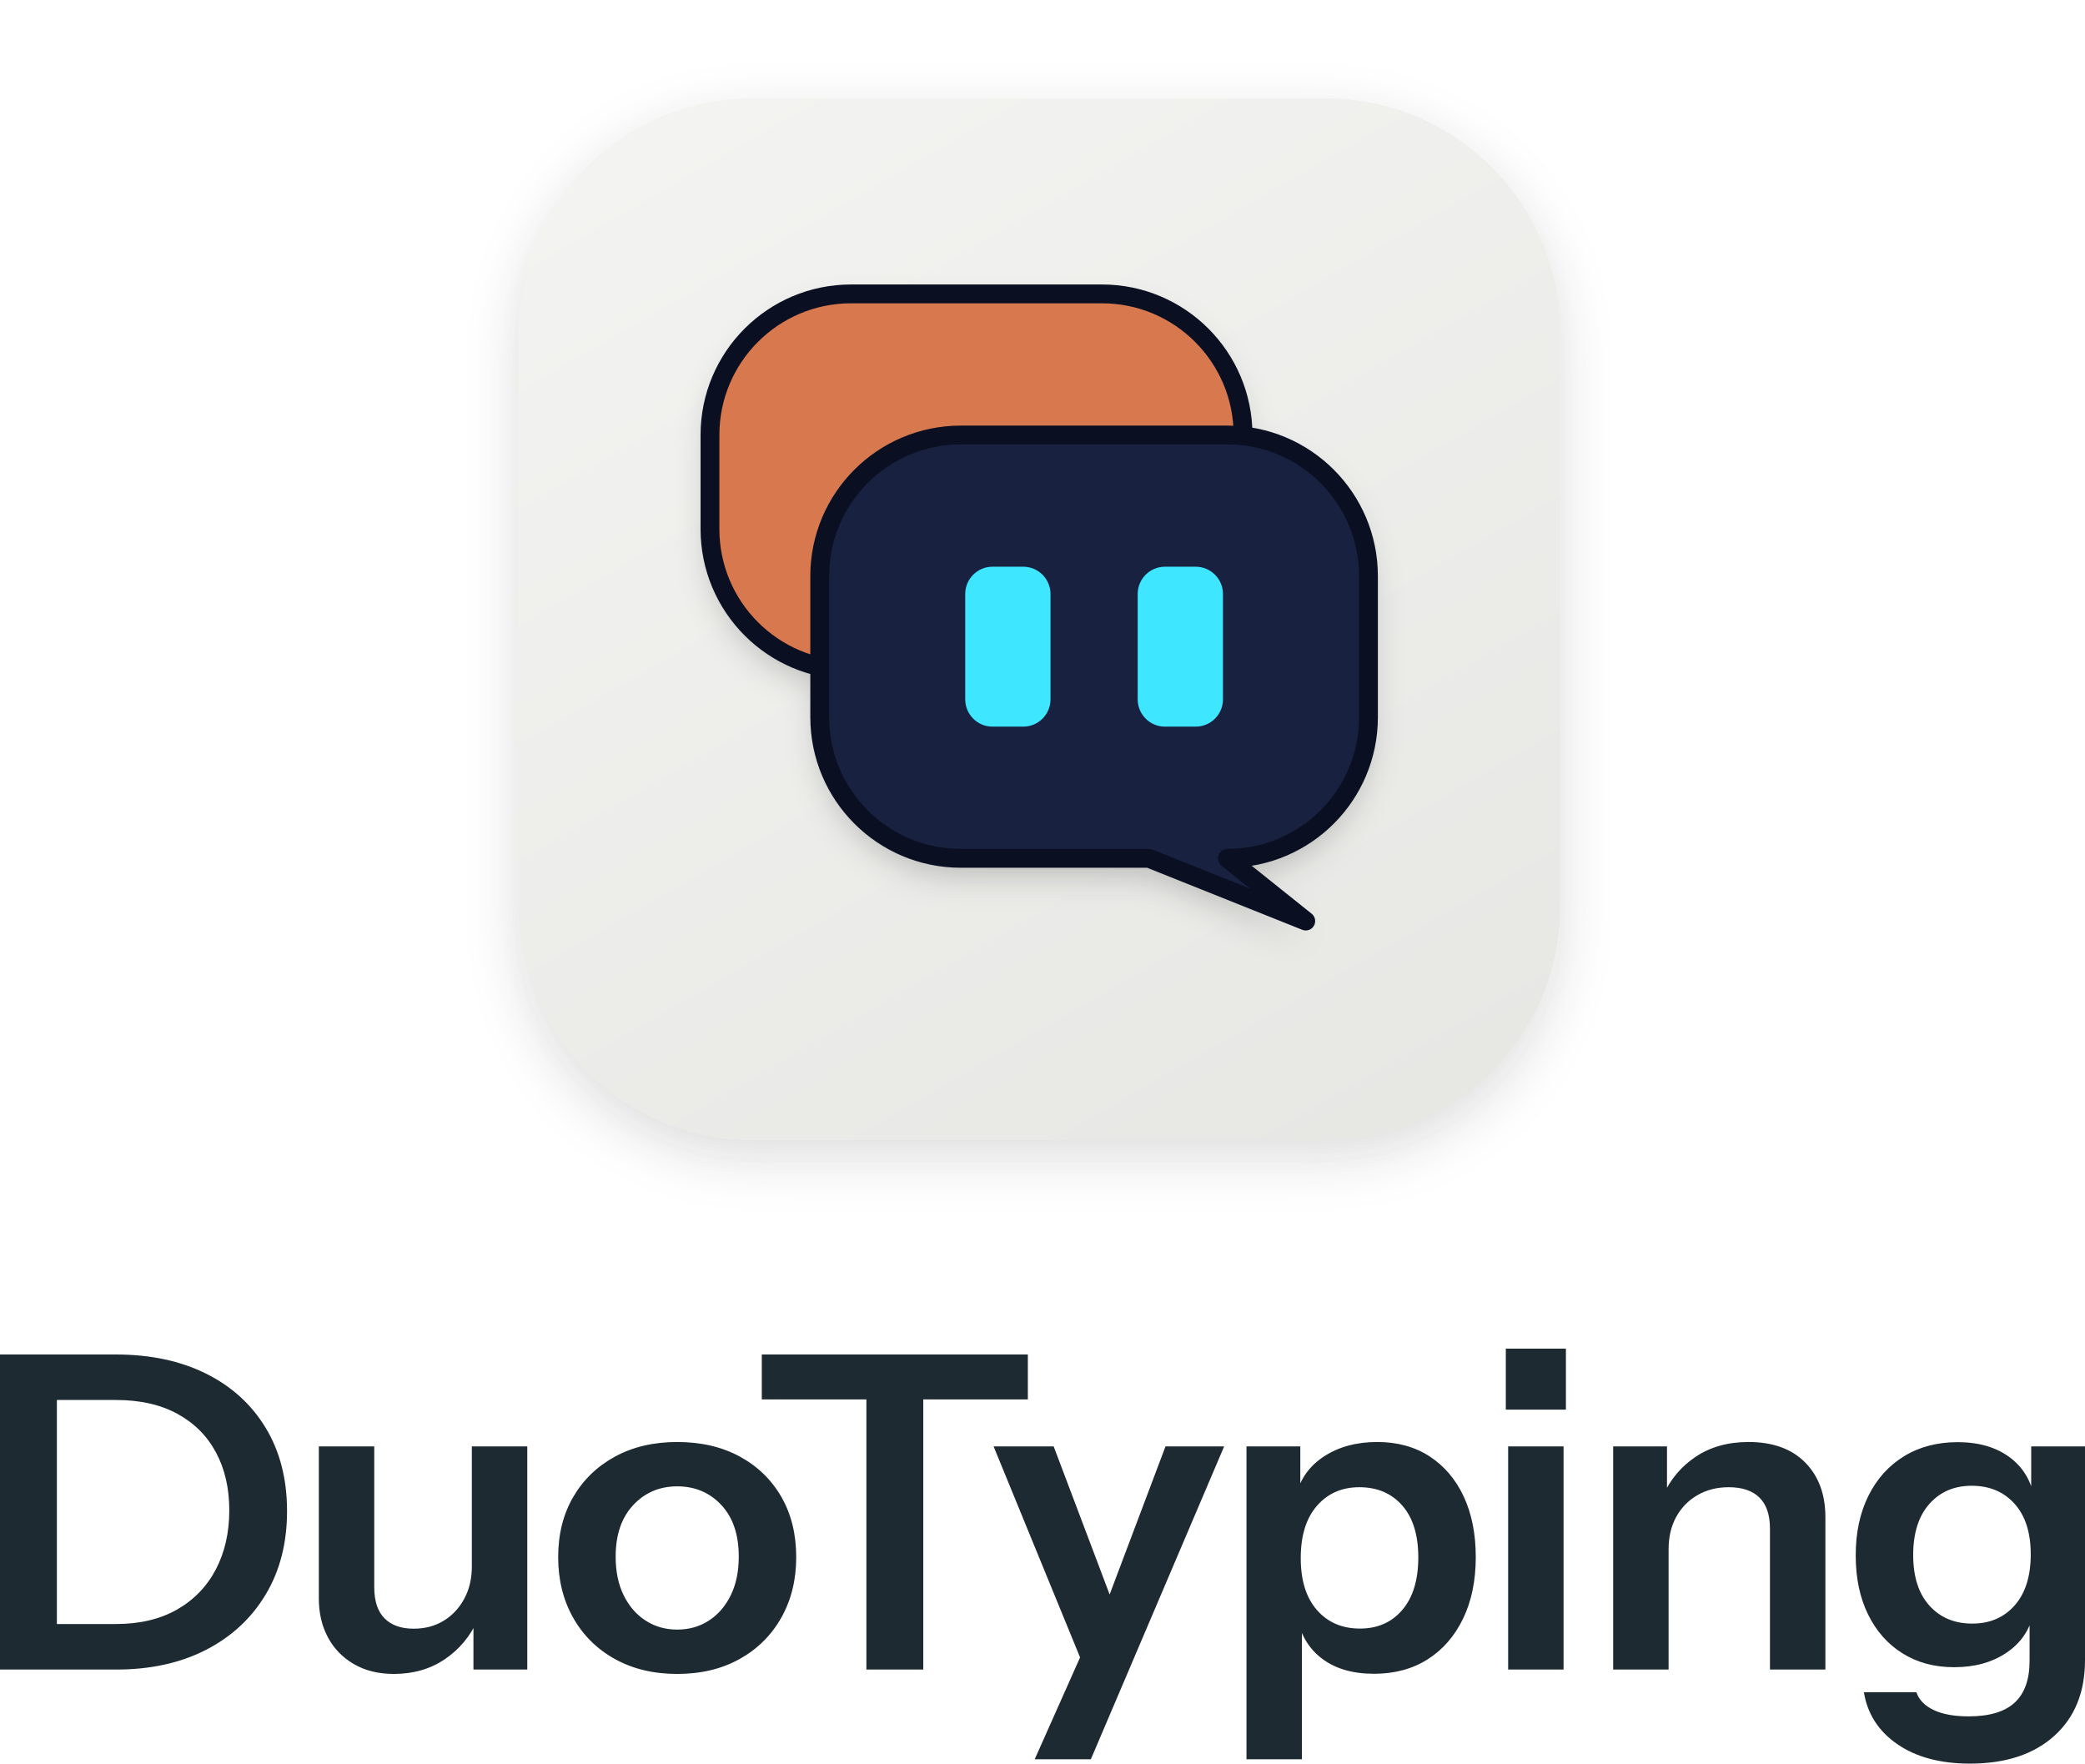
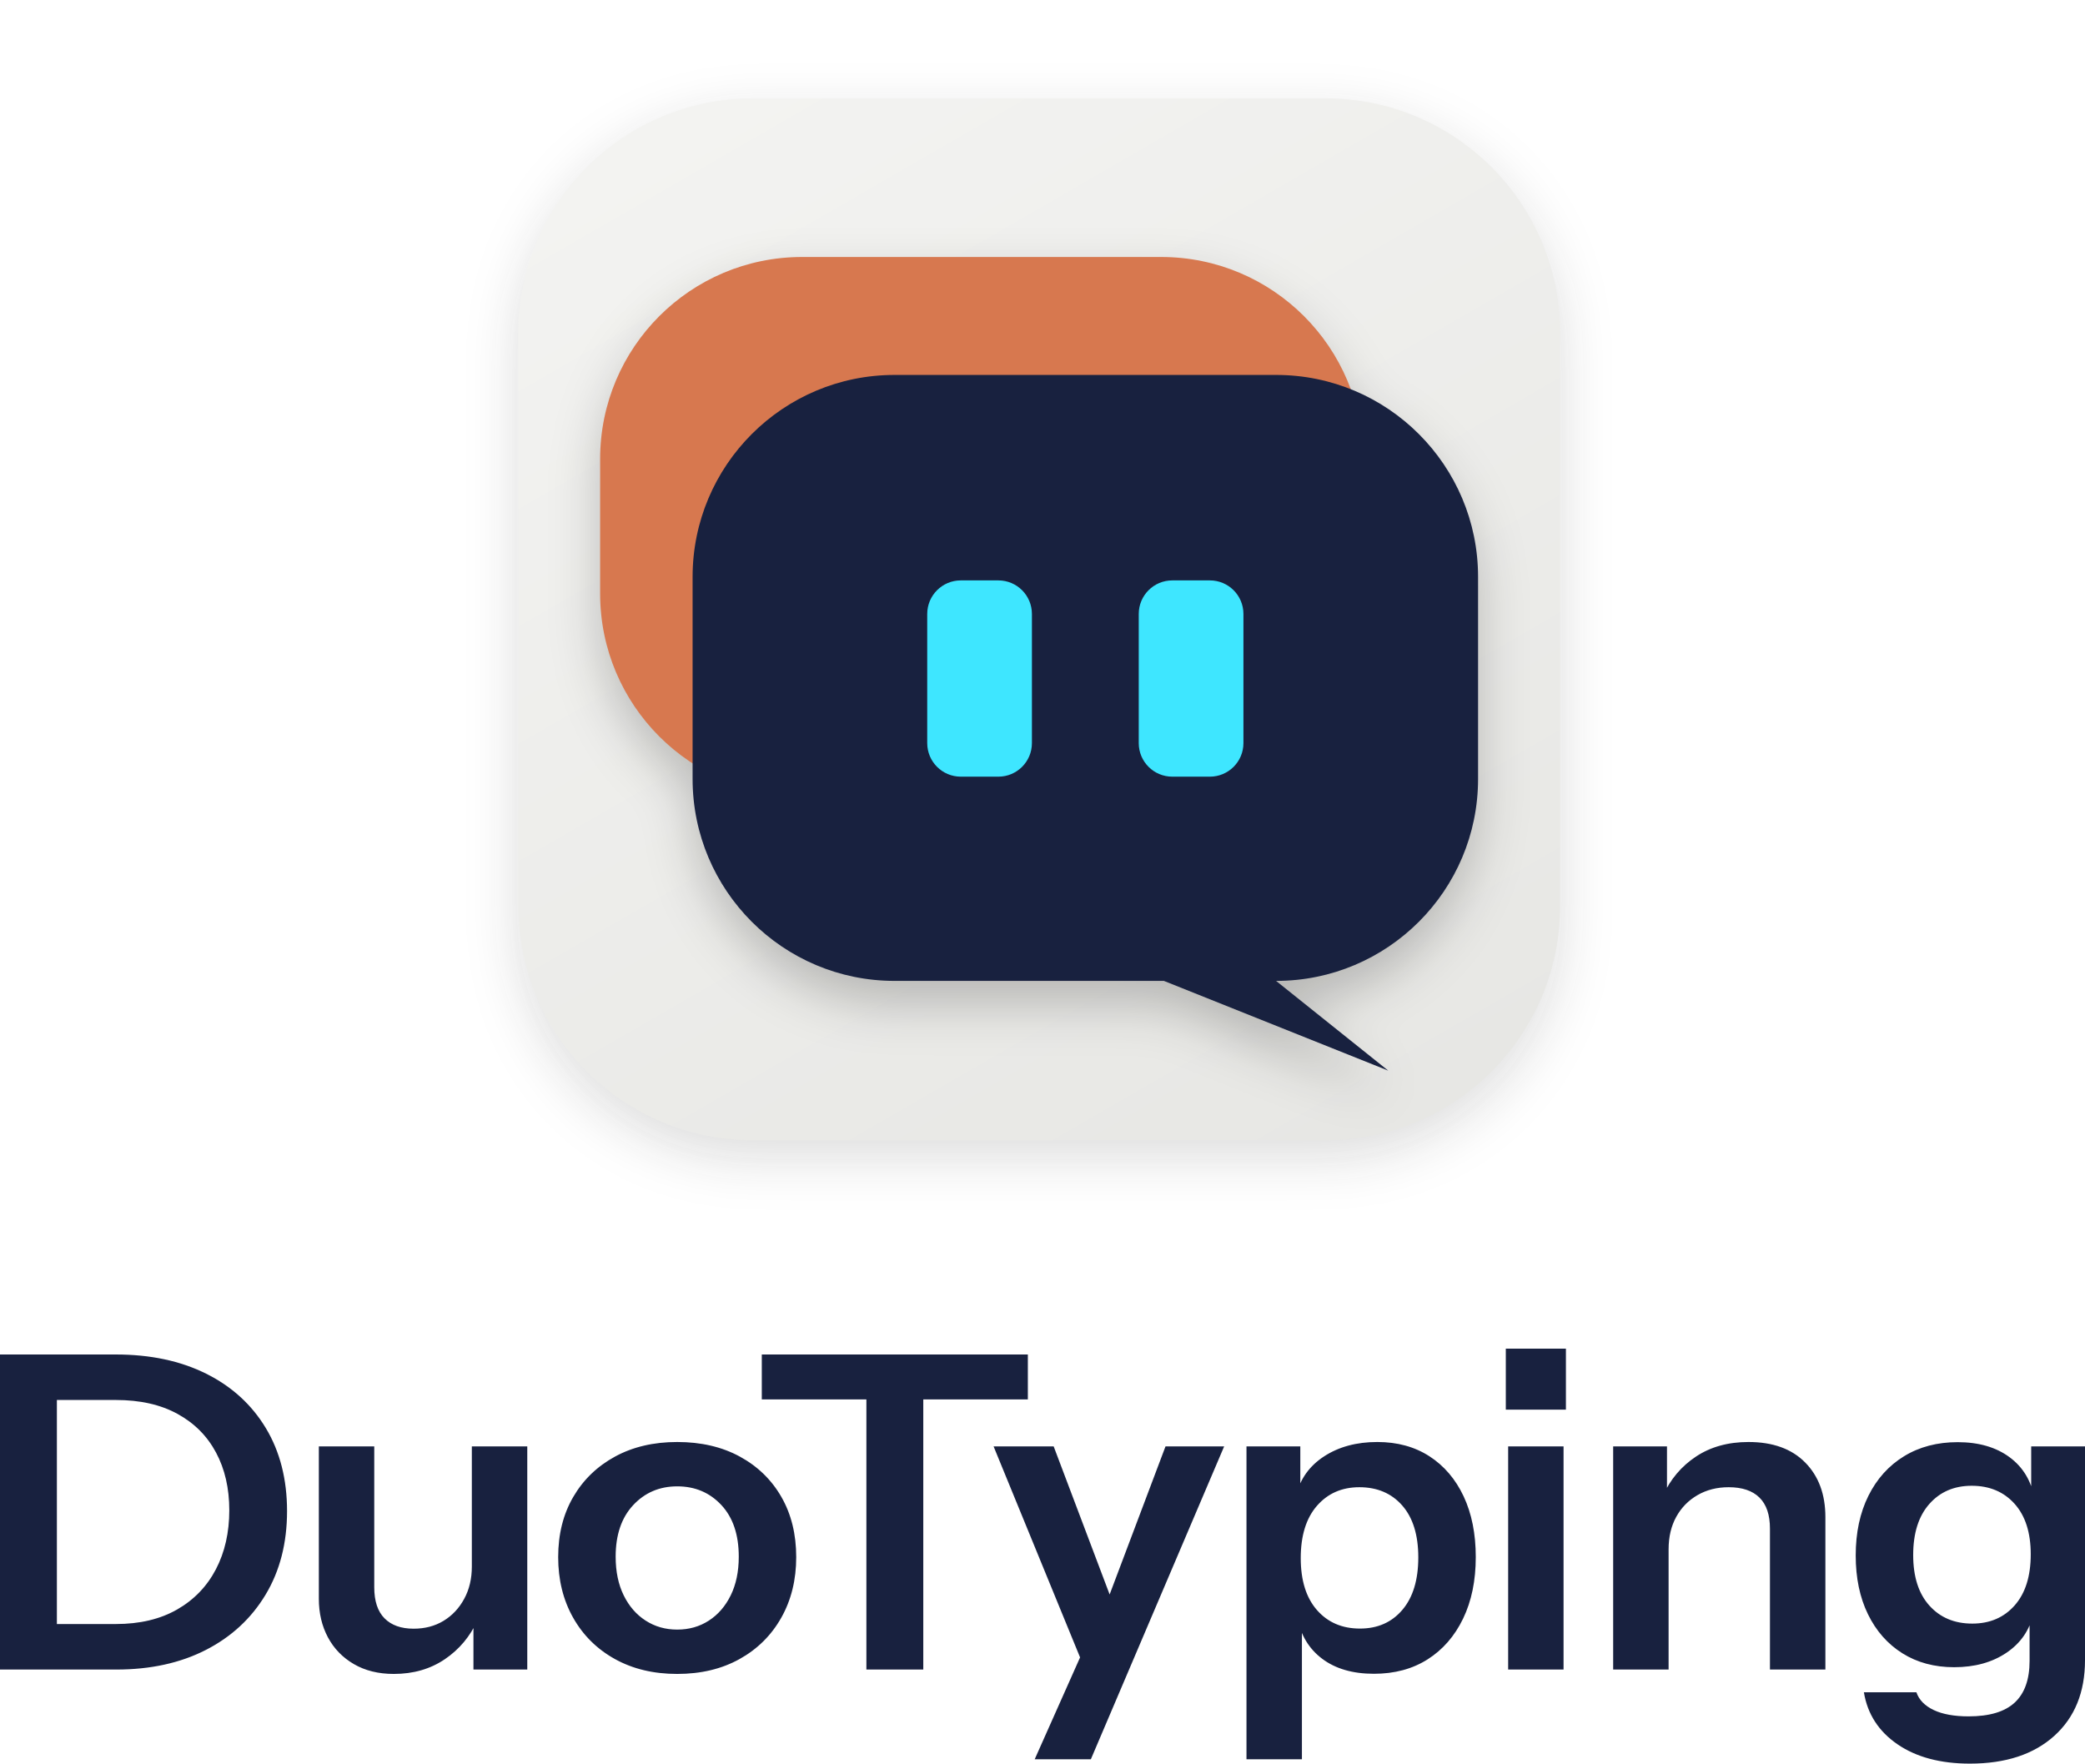
<svg xmlns="http://www.w3.org/2000/svg" width="960.62" height="812.52" viewBox="12.5 -45.33 960.62 812.52">
  <filter id="tf" x="-20%" y="-20%" width="140%" height="140%">
    <feGaussianBlur stdDeviation="12" />
  </filter>
  <rect x="251.3" y="8" width="480" height="480" rx="108" fill="#1A1B1E" opacity="0.15" filter="url(#tf)" />
  <svg x="251.3" y="0" width="480" height="480" viewBox="0 0 18 18">
    <defs>
      <linearGradient id="t17g" gradientUnits="userSpaceOnUse" x1="2.853" y1="-1.647" x2="15.147" y2="19.647">
        <stop offset="0" stop-color="#F4F4F2" />
        <stop offset="1" stop-color="#E6E6E3" />
      </linearGradient>
      <filter id="t17b" x="-20%" y="-20%" width="140%" height="140%">
        <feGaussianBlur stdDeviation="2.2" />
      </filter>
    </defs>
    <rect width="18" height="18" rx="4.05" fill="url(#t17g)" />
-     <g transform="translate(2.228 2.294) scale(0.13544)">
+     <g transform="translate(-1.254 -0.263) scale(0.19387)">
      <g filter="url(#t17b)" opacity="0.22" transform="translate(0 2)">
-         <path d="M26 8 H58 A18 18 0 0 1 76 26 V38 A18 18 0 0 1 58 56 H58 L68 64 L48 56 H26 A18 18 0 0 1 8 38 V26 A18 18 0 0 1 26 8 Z" />
+         <path d="M31.76 15.49 H63.76 A18 18 0 0 1 81.76 33.49 V45.49 A18 18 0 0 1 63.76 63.49 H63.76 L73.76 71.49 L53.76 63.49 H31.76 A18 18 0 0 1 13.76 45.49 V33.49 A18 18 0 0 1 31.76 15.49 Z" />
        <path d="M40 26 H74 A18 18 0 0 1 92 44 V62 A18 18 0 0 1 74 80 H74 L84 88 L64 80 H40 A18 18 0 0 1 22 62 V44 A18 18 0 0 1 40 26 Z" />
      </g>
-       <path d="M26 8 H58 A18 18 0 0 1 76 26 V38 A18 18 0 0 1 58 56 H58 L68 64 L48 56 H26 A18 18 0 0 1 8 38 V26 A18 18 0 0 1 26 8 Z" fill="#D7784F" stroke="#0A0F22" stroke-width="2.4" stroke-linejoin="round" />
-       <path d="M40 26 H74 A18 18 0 0 1 92 44 V62 A18 18 0 0 1 74 80 H74 L84 88 L64 80 H40 A18 18 0 0 1 22 62 V44 A18 18 0 0 1 40 26 Z" fill="#18213F" stroke="#0A0F22" stroke-width="2.4" stroke-linejoin="round" />
+       <path d="M31.76 15.49 H63.76 A18 18 0 0 1 81.76 33.49 V45.49 A18 18 0 0 1 63.76 63.49 H63.76 L73.76 71.49 L53.76 63.49 H31.76 A18 18 0 0 1 13.76 45.49 V33.49 A18 18 0 0 1 31.76 15.49 Z" fill="#D7784F" />
+       <path d="M40 26 H74 A18 18 0 0 1 92 44 V62 A18 18 0 0 1 74 80 H74 L84 88 L64 80 H40 A18 18 0 0 1 22 62 V44 A18 18 0 0 1 40 26 Z" fill="#18213F" />
      <g fill="#3EE6FF">
-         <rect x="40.56" y="42.80" width="10.88" height="20.40" rx="3.48" />
-         <rect x="62.56" y="42.80" width="10.88" height="20.40" rx="3.48" />
+         <rect x="42.91" y="44.31" width="9.33" height="17.49" rx="2.99" />
+         <rect x="61.76" y="44.31" width="9.33" height="17.49" rx="2.99" />
      </g>
    </g>
  </svg>
-   <path d="M28.43 723.84V702.87H65.86Q82.39 702.87 94.08 696.19Q105.77 689.5 111.96 677.67Q118.14 665.85 118.14 650.46Q118.14 635.27 112.02 623.85Q105.91 612.42 94.25 606.04Q82.59 599.65 65.86 599.65H28.83V578.69H65.86Q89.71 578.69 107.45 587.52Q125.19 596.36 134.97 612.59Q144.75 628.82 144.75 650.86Q144.75 672.9 134.87 689.33Q124.99 705.76 107.35 714.8Q89.71 723.84 66.06 723.84ZM12.5 723.84V578.69H38.71V723.84ZM193.94 725.86Q183.32 725.86 175.53 721.32Q167.73 716.78 163.56 708.96Q159.4 701.13 159.4 691.25V621.02H184.93V685.94Q184.93 695.48 189.67 700.25Q194.41 705.02 203.08 705.02Q210.87 705.02 216.85 701.4Q222.84 697.77 226.36 691.28Q229.89 684.8 229.89 676.4L232.51 701.06Q227.47 712.28 217.46 719.07Q207.45 725.86 193.94 725.86ZM230.63 723.84V699.65H229.89V621.02H255.43V723.84ZM324.51 725.86Q308.18 725.86 295.81 719Q283.45 712.15 276.56 699.95Q269.67 687.75 269.67 672.03Q269.67 656.24 276.6 644.34Q283.52 632.45 295.85 625.73Q308.18 619.01 324.51 619.01Q341.04 619.01 353.37 625.73Q365.7 632.45 372.52 644.34Q379.34 656.24 379.34 672.03Q379.34 687.75 372.46 699.95Q365.57 712.15 353.24 719Q340.91 725.86 324.51 725.86ZM324.51 705.43Q332.71 705.43 339.09 701.29Q345.48 697.16 349.17 689.64Q352.87 682.11 352.87 671.83Q352.87 656.64 344.84 648.04Q336.81 639.44 324.51 639.44Q312.28 639.44 304.21 648.11Q296.15 656.77 296.15 671.83Q296.15 682.11 299.85 689.64Q303.54 697.16 309.96 701.29Q316.38 705.43 324.51 705.43ZM411.67 723.84V599.39H363.48V578.69H486.06V599.39H437.88V723.84ZM489.22 765.17 515.83 705.43 520.53 697.77 549.49 621.02H576.51L515.09 765.17ZM512 722.83 470.27 621.02H497.95L532.83 713.29ZM645.52 725.79Q630.87 725.79 621.67 718.87Q612.46 711.95 610.18 699.72L612.33 699.45V765.17H586.79V621.02H611.59V644.21L609.64 643.74Q612.39 632.25 622.54 625.63Q632.69 619.01 647.07 619.01Q660.91 619.01 671.09 625.59Q681.27 632.18 686.85 644.07Q692.43 655.97 692.43 672.03Q692.43 688.29 686.58 700.39Q680.74 712.48 670.25 719.14Q659.77 725.79 645.52 725.79ZM639.07 704.96Q651.3 704.96 658.63 696.32Q665.95 687.69 665.95 672.16Q665.95 656.71 658.56 648.27Q651.17 639.84 638.8 639.84Q626.71 639.84 619.25 648.41Q611.79 656.98 611.79 672.5Q611.79 687.89 619.25 696.42Q626.71 704.96 639.07 704.96ZM707.35 723.84V621.02H732.88V723.84ZM706.27 604.09V576H733.96V604.09ZM755.73 723.84V621.02H780.53V645.22H781.27V723.84ZM827.97 723.84V658.92Q827.97 649.38 823.13 644.61Q818.29 639.84 808.95 639.84Q800.89 639.84 794.61 643.47Q788.32 647.1 784.8 653.48Q781.27 659.87 781.27 668.47L778.65 643.8Q783.75 632.45 793.87 625.73Q803.98 619.01 818.09 619.01Q834.89 619.01 844.2 628.45Q853.51 637.89 853.51 653.62V723.84ZM920.1 767.18Q899.74 767.18 886.74 758.28Q873.73 749.38 871.25 734.32H895.44Q897.25 739.56 903.4 742.49Q909.55 745.41 919.5 745.41Q933.88 745.41 940.73 739.06Q947.59 732.71 947.59 719.81V697.56L949.33 697.97Q946.85 709.39 936.97 716.08Q927.09 722.76 912.84 722.76Q899.2 722.76 888.99 716.35Q878.77 709.93 873.13 698.37Q867.48 686.81 867.48 671.29Q867.48 655.56 873.33 643.8Q879.18 632.04 889.76 625.56Q900.35 619.08 914.46 619.08Q928.97 619.08 938.35 626Q947.72 632.92 949.87 645.22L948.33 645.42V621.02H973.12V719.54Q973.12 741.65 958.94 754.42Q944.76 767.18 920.1 767.18ZM921.18 702.67Q933.34 702.67 940.73 694.27Q948.12 685.87 948.12 670.75Q948.12 655.77 940.67 647.47Q933.21 639.17 920.91 639.17Q908.81 639.17 901.39 647.57Q893.96 655.97 893.96 671.09Q893.96 686.07 901.42 694.37Q908.88 702.67 921.18 702.67Z" fill="#1E2A32" />
+   <path d="M28.43 723.84V702.87H65.86Q82.39 702.87 94.08 696.19Q105.77 689.5 111.96 677.67Q118.14 665.85 118.14 650.46Q118.14 635.27 112.02 623.85Q105.91 612.42 94.25 606.04Q82.59 599.65 65.86 599.65H28.83V578.69H65.86Q89.71 578.69 107.45 587.52Q125.19 596.36 134.97 612.59Q144.75 628.82 144.75 650.86Q144.75 672.9 134.87 689.33Q124.99 705.76 107.35 714.8Q89.71 723.84 66.06 723.84ZM12.5 723.84V578.69H38.71V723.84ZM193.94 725.86Q183.32 725.86 175.53 721.32Q167.73 716.78 163.56 708.96Q159.4 701.13 159.4 691.25V621.02H184.93V685.94Q184.93 695.48 189.67 700.25Q194.41 705.02 203.08 705.02Q210.87 705.02 216.85 701.4Q222.84 697.77 226.36 691.28Q229.89 684.8 229.89 676.4L232.51 701.06Q227.47 712.28 217.46 719.07Q207.45 725.86 193.94 725.86ZM230.63 723.84V699.65H229.89V621.02H255.43V723.84ZM324.51 725.86Q308.18 725.86 295.81 719Q283.45 712.15 276.56 699.95Q269.67 687.75 269.67 672.03Q269.67 656.24 276.6 644.34Q283.52 632.45 295.85 625.73Q308.18 619.01 324.51 619.01Q341.04 619.01 353.37 625.73Q365.7 632.45 372.52 644.34Q379.34 656.24 379.34 672.03Q379.34 687.75 372.46 699.95Q365.57 712.15 353.24 719Q340.91 725.86 324.51 725.86ZM324.51 705.43Q332.71 705.43 339.09 701.29Q345.48 697.16 349.17 689.64Q352.87 682.11 352.87 671.83Q352.87 656.64 344.84 648.04Q336.81 639.44 324.51 639.44Q312.28 639.44 304.21 648.11Q296.15 656.77 296.15 671.83Q296.15 682.11 299.85 689.64Q303.54 697.16 309.96 701.29Q316.38 705.43 324.51 705.43ZM411.67 723.84V599.39H363.48V578.69H486.06V599.39H437.88V723.84ZM489.22 765.17 515.83 705.43 520.53 697.77 549.49 621.02H576.51L515.09 765.17ZM512 722.83 470.27 621.02H497.95L532.83 713.29ZM645.52 725.79Q630.87 725.79 621.67 718.87Q612.46 711.95 610.18 699.72L612.33 699.45V765.17H586.79V621.02H611.59V644.21L609.64 643.74Q612.39 632.25 622.54 625.63Q632.69 619.01 647.07 619.01Q660.91 619.01 671.09 625.59Q681.27 632.18 686.85 644.07Q692.43 655.97 692.43 672.03Q692.43 688.29 686.58 700.39Q680.74 712.48 670.25 719.14Q659.77 725.79 645.52 725.79ZM639.07 704.96Q651.3 704.96 658.63 696.32Q665.95 687.69 665.95 672.16Q665.95 656.71 658.56 648.27Q651.17 639.84 638.8 639.84Q626.71 639.84 619.25 648.41Q611.79 656.98 611.79 672.5Q611.79 687.89 619.25 696.42Q626.71 704.96 639.07 704.96ZM707.35 723.84V621.02H732.88V723.84ZM706.27 604.09V576H733.96V604.09ZM755.73 723.84V621.02H780.53V645.22H781.27V723.84ZM827.97 723.84V658.92Q827.97 649.38 823.13 644.61Q818.29 639.84 808.95 639.84Q800.89 639.84 794.61 643.47Q788.32 647.1 784.8 653.48Q781.27 659.87 781.27 668.47L778.65 643.8Q783.75 632.45 793.87 625.73Q803.98 619.01 818.09 619.01Q834.89 619.01 844.2 628.45Q853.51 637.89 853.51 653.62V723.84ZM920.1 767.18Q899.74 767.18 886.74 758.28Q873.73 749.38 871.25 734.32H895.44Q897.25 739.56 903.4 742.49Q909.55 745.41 919.5 745.41Q933.88 745.41 940.73 739.06Q947.59 732.71 947.59 719.81V697.56L949.33 697.97Q946.85 709.39 936.97 716.08Q927.09 722.76 912.84 722.76Q899.2 722.76 888.99 716.35Q878.77 709.93 873.13 698.37Q867.48 686.81 867.48 671.29Q867.48 655.56 873.33 643.8Q879.18 632.04 889.76 625.56Q900.35 619.08 914.46 619.08Q928.97 619.08 938.35 626Q947.72 632.92 949.87 645.22L948.33 645.42V621.02H973.12V719.54Q973.12 741.65 958.94 754.42Q944.76 767.18 920.1 767.18ZM921.18 702.67Q933.34 702.67 940.73 694.27Q948.12 685.87 948.12 670.75Q948.12 655.77 940.67 647.47Q933.21 639.17 920.91 639.17Q908.81 639.17 901.39 647.57Q893.96 655.97 893.96 671.09Q893.96 686.07 901.42 694.37Q908.88 702.67 921.18 702.67Z" fill="#18213F" />
</svg>
